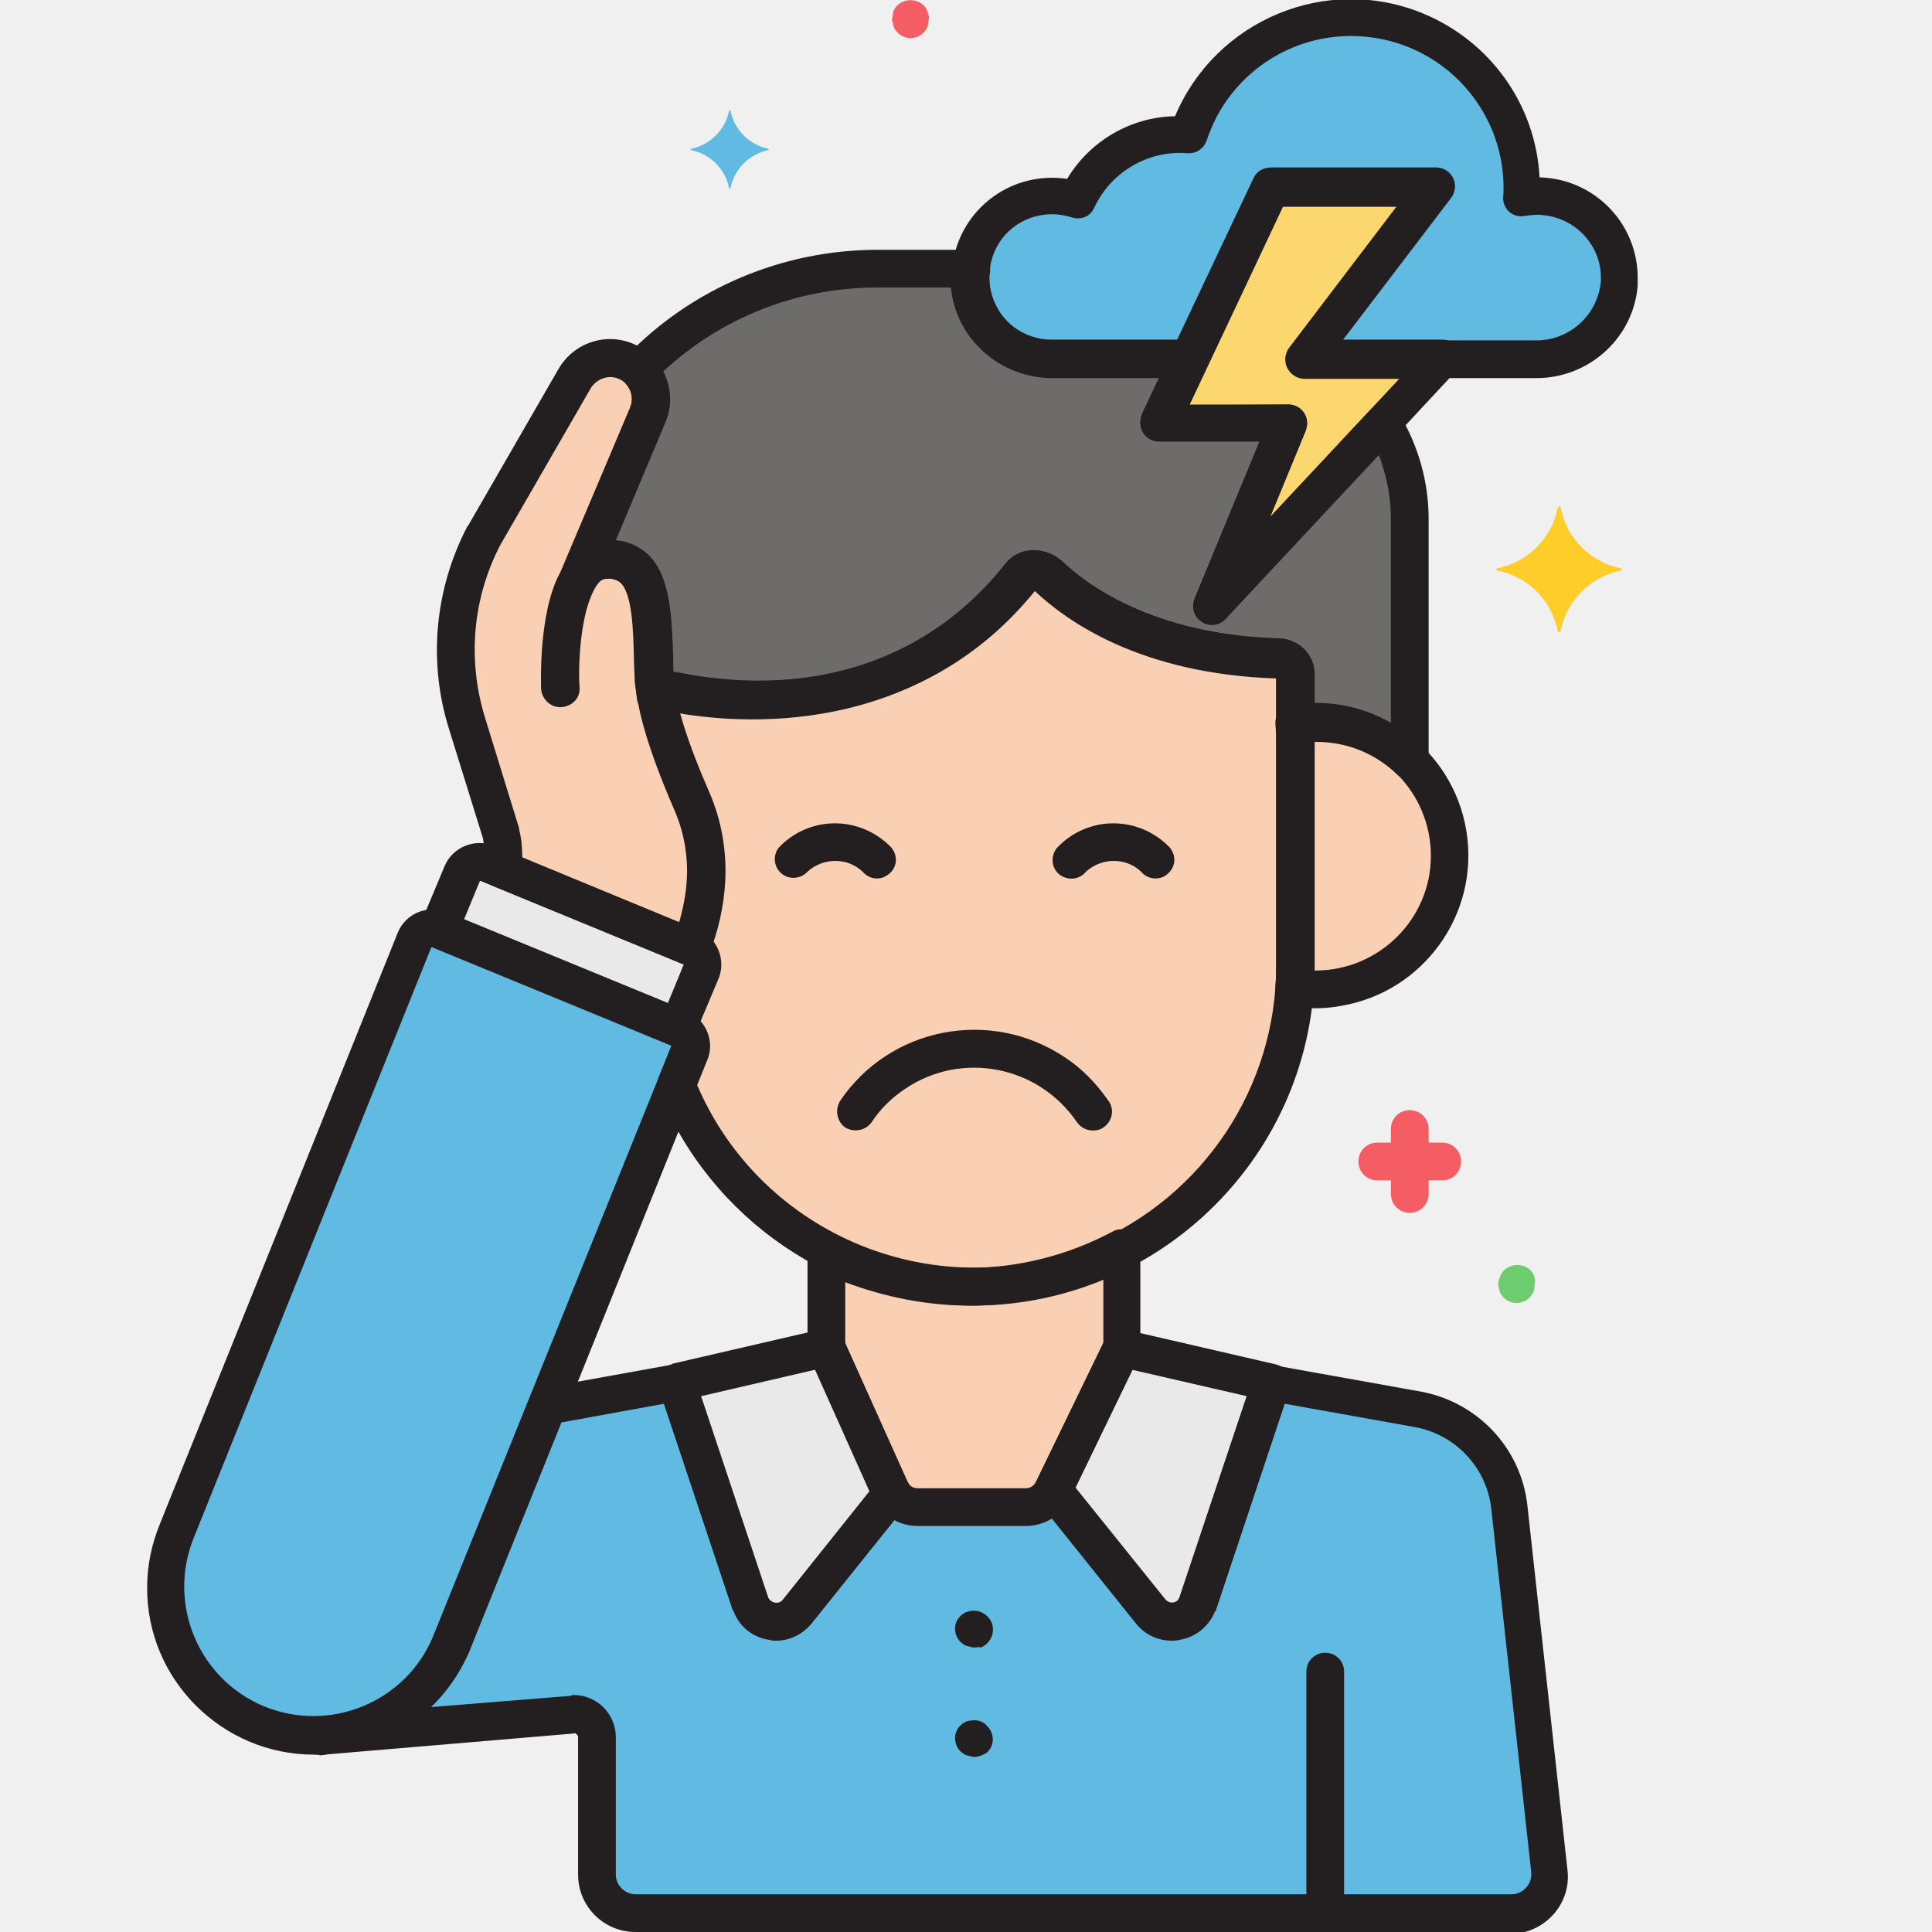
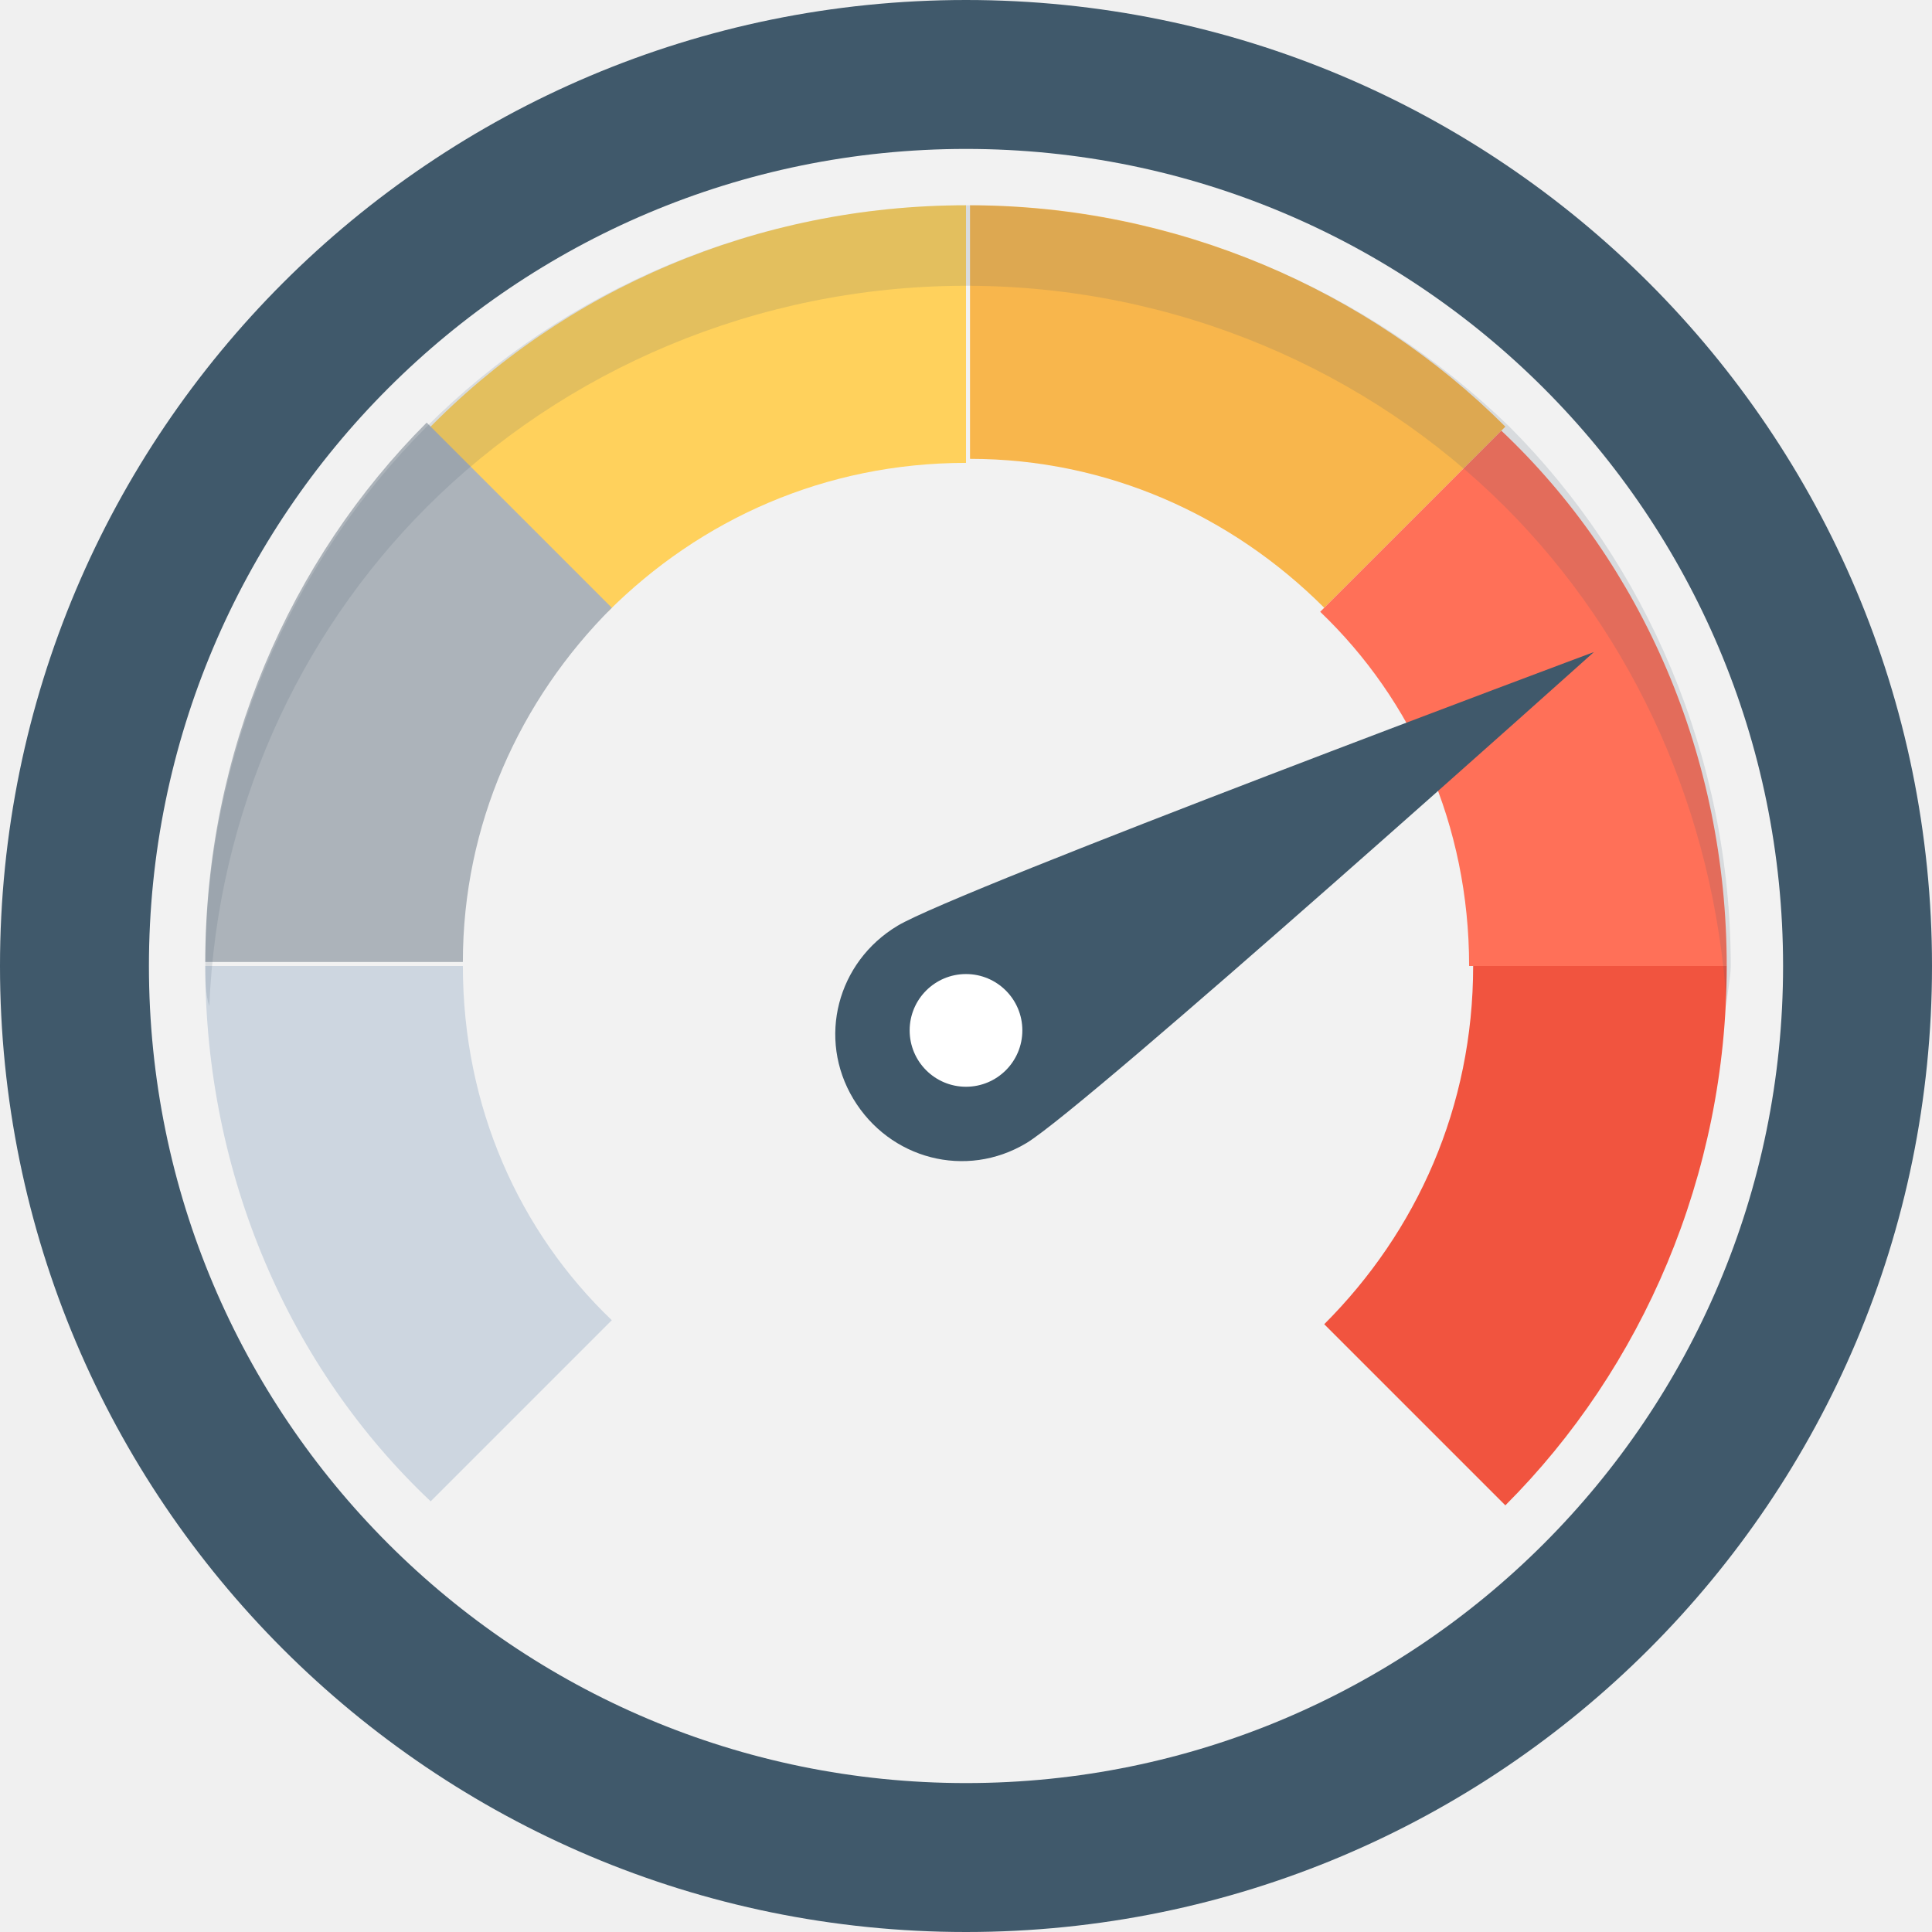
- <svg xmlns="http://www.w3.org/2000/svg" version="1.1" id="Layer_1" x="0px" y="0px" viewBox="0 0 256 256" style="enable-background:new 0 0 256 256;" xml:space="preserve" width="512" height="512">
-   <style type="text/css">
- 	.st0{fill:#FCD770;}
- 	.st1{fill:#60BAE2;}
- 	.st2{fill:#6D6C6B;}
- 	.st3{fill:#E9E9EA;}
- 	.st4{fill:#F9D0B4;}
- 	.st5{fill:#231F20;}
- 	.st6{fill:#F45D64;}
- 	.st7{fill:#6DCC6D;}
- 	.st8{fill:#FFCD29;}
- </style>
-   <g id="Layer_17">
-     <polygon class="st0" points="190.2,24.8 168.5,24.8 153.6,56.1 170.7,56.1 160.6,80.3 191,47.6 172.8,47.6  " />
-     <path class="st1" d="M201.6,26.2c0.7-12.5-8.9-23.2-21.4-23.9c-10.2-0.5-19.5,5.8-22.7,15.5c-6.2-0.5-12.1,3-14.7,8.7   c-5.7-1.8-11.8,1.3-13.6,6.9c-1.8,5.7,1.3,11.8,6.9,13.6c1.1,0.4,2.2,0.5,3.4,0.5h18.2l10.8-22.8h21.8l-17.4,22.8h30.6   c5.8,0.1,10.6-4.2,11.2-9.9c0.5-6-4-11.2-10-11.6C203.6,26,202.6,26,201.6,26.2z" />
-     <path class="st2" d="M183.2,56l-22.6,24.3l10.1-24.2l-17,0l4-8.5h-18.2c-6,0-10.8-4.8-10.8-10.7c0-0.1,0-0.2,0-0.3   c0-0.3,0-0.6,0.1-0.9h-12.4c-11.9,0-23.3,4.9-31.6,13.4c1.5,1.6,2,3.9,1.1,5.9l-9.1,21.6c0.7-1.4,2.1-2.3,3.6-2.4   c6.9-0.3,6,8.8,6.3,16c0,0.7,0.1,1.3,0.2,2c0.5-0.4,1.2-0.5,1.8-0.4c7.8,1.6,30.8,4.4,46.5-15.3c0.8-1,2.2-1.2,3.2-0.4   c0.1,0.1,0.1,0.1,0.2,0.2c3.6,3.5,13,10.6,30.8,11.1c1.2,0,2.2,1,2.2,2.3c0,0.2,0,0.4,0,0.7V96c5.5-0.9,11.1,0.9,15.1,4.8V68.6   C186.8,64.2,185.6,59.8,183.2,56z" />
-     <path class="st3" d="M168.5,183.2l-9.8,29.4c-0.8,1.9-2.9,2.8-4.8,2c-0.6-0.2-1.1-0.6-1.5-1.1l-12.9-16.1l9.1-18.8L168.5,183.2z" />
-     <path class="st3" d="M99.5,212.6c0.8,1.9,2.9,2.8,4.8,2c0.6-0.2,1.1-0.6,1.5-1.1l12.5-15.6c-0.1-0.2-0.2-0.4-0.3-0.6l-8.4-18.7l0,0   l-19.9,4.6l0,0L99.5,212.6z" />
-     <path class="st3" d="M91.6,125.5l-27-11.1c-1.3-0.5-2.7,0.1-3.2,1.3l-3.1,7.4l31.6,13l3.1-7.4C93.4,127.4,92.8,126,91.6,125.5   C91.6,125.5,91.6,125.5,91.6,125.5z" />
-     <path class="st1" d="M34.1,228.5L34.1,228.5c-10-4.1-14.8-15.6-10.7-25.7c0,0,0,0,0,0l31.5-78.3c0.5-1.3,2-1.9,3.2-1.3l31.8,13.1   c1.3,0.5,1.9,2,1.3,3.2l-31.5,78.3C55.6,227.8,44.2,232.6,34.1,228.5C34.1,228.5,34.1,228.5,34.1,228.5z" />
-     <path class="st1" d="M42.1,229.9L42.1,229.9l0.8,0C42.7,229.9,42.4,229.9,42.1,229.9z" />
-     <path class="st1" d="M205.4,247.8l-5.3-48.2c-0.7-6.5-5.6-11.8-12.1-13l-19.5-3.5l-9.8,29.4c-0.8,1.9-2.9,2.8-4.8,2   c-0.6-0.2-1.1-0.6-1.5-1.1l-12.9-16.1l0,0c-0.7,1.4-2.1,2.3-3.7,2.3h-14.3c-1.4,0-2.6-0.7-3.4-1.8l-12.5,15.6   c-1.3,1.6-3.6,1.8-5.1,0.6c-0.5-0.4-0.9-0.9-1.1-1.5l-9.8-29.4l-17.2,3.1l-12.7,31.5c-2.7,6.6-8.8,11.2-15.8,12l31.9-2.7   c1.7-0.1,3.2,1.1,3.3,2.8c0,0.1,0,0.2,0,0.3v18.2c0,2.8,2.3,5.1,5.1,5.1c0,0,0,0,0,0h116.1c2.8,0,5.1-2.3,5.1-5.1   C205.4,248.2,205.4,248,205.4,247.8z" />
-     <path class="st4" d="M91.6,106.1c-2-4.6-4.7-11.5-4.9-16c-0.3-7.2,0.5-16.3-6.3-16c-1.6,0.1-2.9,1-3.6,2.4L85.8,55   c1.2-2.8-0.1-5.9-2.9-7.1c-2.5-1.1-5.5-0.1-6.8,2.3L64.1,71c-4,7.7-4.8,16.6-2.2,24.9l4.5,14.6c0.3,1.6,0.3,3.1,0.1,4.7l25,10.3   c1.1-2.8,1.8-5.7,2-8.7l0,0C93.7,113.1,93.1,109.5,91.6,106.1z" />
-     <path class="st4" d="M174.3,95.6c-0.9,0-1.9,0.1-2.8,0.2c0.1,0.9,0.1,1.9,0.1,2.9V128c0,1,0,1.9-0.1,2.9c9.7,1.6,18.8-5,20.3-14.7   c1.6-9.7-5-18.8-14.7-20.3C176.2,95.6,175.3,95.6,174.3,95.6L174.3,95.6z" />
-     <path class="st4" d="M128.5,170.5L128.5,170.5c-6.6,0-13.1-1.5-19-4.5v12.6l8.4,18.7c0.7,1.5,2.1,2.4,3.7,2.4h14.3   c1.6,0,3-0.9,3.7-2.3l9.1-18.8v-13.3C142.5,168.7,135.5,170.5,128.5,170.5z" />
-     <path class="st4" d="M171.6,89.4c0-1.2-1-2.2-2.2-2.2c-17.7-0.5-27-7.5-30.5-11c-0.9-0.9-2.3-0.9-3.2,0c-0.1,0.1-0.1,0.1-0.2,0.2   C119.9,95.9,97,93.2,89.3,91.5c-0.9-0.2-1.8,0.2-2.3,1c1.1,4.7,2.6,9.3,4.7,13.6c1.5,3.3,2.1,7,1.9,10.6l0,0c-0.2,3-0.9,5.9-2,8.7   h0c1.3,0.5,1.9,2,1.3,3.2l-3.1,7.4l0.1,0c1.3,0.5,1.9,2,1.3,3.2l-1.7,4.2c6.4,16.2,22.1,26.8,39.5,26.9l0,0   c23.4-0.1,42.4-19.1,42.5-42.5V90.1C171.6,89.9,171.6,89.7,171.6,89.4z" />
-     <path class="st5" d="M174.3,133.6c-1.1,0-2.2-0.1-3.2-0.3c-1.3-0.2-2.2-1.3-2.1-2.6c0.1-1,0.1-1.9,0.1-2.7V98.7   c0-0.8,0-1.7-0.1-2.7c-0.1-1.3,0.8-2.4,2.1-2.6c11-1.8,21.4,5.7,23.2,16.7c1.8,11-5.7,21.4-16.7,23.2   C176.5,133.5,175.4,133.6,174.3,133.6L174.3,133.6z M174.1,128.6h0.2c8.4,0,15.3-6.8,15.3-15.2s-6.8-15.3-15.2-15.3   c-0.1,0-0.2,0-0.3,0c0,0.2,0,0.4,0,0.6V128C174.1,128.2,174.1,128.4,174.1,128.6L174.1,128.6z" />
-     <path class="st6" d="M191.1,151.4h-1.8v-1.8c0-1.4-1.1-2.5-2.5-2.5s-2.5,1.1-2.5,2.5v1.8h-1.8c-1.4,0-2.5,1.1-2.5,2.5   s1.1,2.5,2.5,2.5h1.8v1.8c0,1.4,1.1,2.5,2.5,2.5s2.5-1.1,2.5-2.5v-1.8h1.8c1.4,0,2.5-1.1,2.5-2.5S192.5,151.4,191.1,151.4z" />
-     <path class="st6" d="M123,2c0-0.2-0.1-0.3-0.1-0.5c-0.1-0.1-0.1-0.3-0.2-0.4c-0.1-0.1-0.2-0.3-0.3-0.4c-1-0.9-2.5-0.9-3.5,0   c-0.1,0.1-0.2,0.2-0.3,0.4c-0.1,0.1-0.2,0.3-0.2,0.4c-0.1,0.2-0.1,0.3-0.1,0.5c0,0.2-0.1,0.3-0.1,0.5c0,0.2,0,0.3,0.1,0.5   c0,0.2,0.1,0.3,0.1,0.5c0.1,0.2,0.1,0.3,0.2,0.4c0.1,0.1,0.2,0.3,0.3,0.4c1,1,2.5,1,3.5,0c0,0,0,0,0,0c0.1-0.1,0.2-0.2,0.3-0.4   c0.1-0.1,0.2-0.3,0.2-0.4C123,3.3,123,3.1,123,3c0-0.2,0-0.3,0.1-0.5C123.1,2.3,123.1,2.1,123,2z" />
-     <path class="st7" d="M203.4,169.6c0-0.2-0.1-0.3-0.1-0.5c-0.1-0.1-0.1-0.3-0.2-0.4c-0.1-0.1-0.2-0.3-0.3-0.4c-1-0.9-2.5-0.9-3.5,0   c-0.1,0.1-0.2,0.2-0.3,0.4c-0.2,0.3-0.3,0.6-0.4,0.9c-0.1,0.3-0.1,0.7,0,1c0,0.2,0.1,0.3,0.1,0.5c0.1,0.2,0.1,0.3,0.2,0.4   c0.1,0.1,0.2,0.3,0.3,0.4c1,1,2.5,1,3.5,0c0,0,0,0,0,0c0.1-0.1,0.2-0.2,0.3-0.4c0.1-0.1,0.2-0.3,0.2-0.4c0.1-0.1,0.1-0.3,0.1-0.5   C203.4,170.2,203.4,169.9,203.4,169.6z" />
-     <path class="st8" d="M214.8,75.3c-4.1-0.8-7.2-4-8-8c0-0.1-0.1-0.2-0.2-0.2c-0.1,0-0.1,0.1-0.2,0.2c-0.8,4.1-4,7.2-8,8   c-0.1,0-0.2,0.1-0.1,0.2c0,0.1,0.1,0.1,0.1,0.1c4.1,0.8,7.2,4,8,8c0,0.1,0.1,0.2,0.2,0.2c0.1,0,0.1-0.1,0.2-0.2c0.8-4.1,4-7.2,8-8   c0.1,0,0.2-0.1,0.1-0.2C214.9,75.4,214.9,75.4,214.8,75.3z" />
-     <path class="st1" d="M101.8,19.7c-2.5-0.5-4.5-2.5-5-5c0-0.1-0.1-0.1-0.1-0.1c0,0-0.1,0-0.1,0.1c-0.5,2.5-2.5,4.5-5,5   c-0.1,0-0.1,0.1-0.1,0.1c0,0,0,0.1,0.1,0.1c2.5,0.5,4.5,2.5,5,5c0,0.1,0.1,0.1,0.1,0.1c0,0,0.1,0,0.1-0.1c0.5-2.5,2.5-4.5,5-5   C101.9,19.9,101.9,19.9,101.8,19.7C101.9,19.8,101.9,19.7,101.8,19.7z" />
-     <path class="st5" d="M155.3,217.4c-1.9,0-3.6-0.8-4.8-2.3L137.6,199c-0.6-0.8-0.7-1.8-0.3-2.7l9.1-18.8c0.5-1,1.7-1.6,2.8-1.3   l19.9,4.6c1.3,0.3,2.2,1.7,1.9,3c0,0.1,0,0.2-0.1,0.2l-9.8,29.4c0,0.1,0,0.1-0.1,0.1c-0.8,2-2.6,3.5-4.8,3.8   C155.9,217.4,155.6,217.4,155.3,217.4z M142.5,197.1l11.9,14.8c0.4,0.5,1.1,0.6,1.6,0.2c0.1-0.1,0.2-0.3,0.3-0.4l8.9-26.7   l-15.2-3.5L142.5,197.1z" />
-     <path class="st5" d="M102.9,217.4c-0.3,0-0.6,0-0.9-0.1c-2.2-0.3-4-1.7-4.8-3.8c0,0,0-0.1-0.1-0.1L87.3,184   c-0.4-1.3,0.3-2.7,1.6-3.2c0.1,0,0.2,0,0.2-0.1l19.9-4.6c1.2-0.3,2.4,0.3,2.8,1.4l8.4,18.7c0,0.1,0.1,0.1,0.1,0.2   c0.6,0.9,0.5,2.1-0.1,2.9l-12.5,15.6C106.5,216.5,104.7,217.4,102.9,217.4z M101.8,211.7c0.3,0.6,1,0.8,1.5,0.6   c0.2-0.1,0.3-0.2,0.4-0.3l11.5-14.4l-7.2-16.1L92.9,185L101.8,211.7z" />
-     <path class="st5" d="M135.9,202.2h-14.3c-2.6,0-4.9-1.5-6-3.9l-8.4-18.7c-0.1-0.3-0.2-0.7-0.2-1V166c0-1.4,1.1-2.5,2.5-2.5   c0.4,0,0.8,0.1,1.1,0.3c5.5,2.8,11.6,4.2,17.8,4.2c6.6,0,13.2-1.7,19-4.8c1.2-0.7,2.7-0.2,3.4,1c0.2,0.4,0.3,0.8,0.3,1.2v13.3   c0,0.4-0.1,0.8-0.2,1.1l-9.1,18.8C140.7,200.8,138.4,202.2,135.9,202.2z M112,178.1l8.2,18.2c0.3,0.6,0.8,0.9,1.4,0.9h14.3   c0.6,0,1.1-0.3,1.4-0.9l8.9-18.3v-8.7c-5.6,2.4-11.6,3.7-17.7,3.7c-5.6,0-11.2-1.1-16.5-3.1V178.1z" />
-     <path class="st5" d="M41.6,232.5c-12.2,0-22.2-10-22.1-22.2c0-2.9,0.6-5.7,1.7-8.4l31.5-78.3c1-2.5,3.9-3.8,6.5-2.7c0,0,0,0,0,0   l31.8,13.1c2.5,1,3.8,4,2.7,6.5c0,0,0,0,0,0l-31.5,78.3C58.7,227,50.6,232.5,41.6,232.5z M57.2,125.4l-31.5,78.3   c-3.6,8.8,0.6,18.8,9.3,22.4c0,0,0,0,0,0l0,0c8.8,3.6,18.8-0.6,22.4-9.3L89,138.5L57.2,125.4z" />
-     <path class="st5" d="M89.8,138.7c-0.3,0-0.6-0.1-1-0.2l-31.6-13c-1.3-0.5-1.9-2-1.4-3.3l3.1-7.4c1-2.5,4-3.8,6.5-2.7l27,11.1l0,0   c2.5,1,3.8,4,2.7,6.5l-3.1,7.4C91.8,138.1,90.9,138.7,89.8,138.7L89.8,138.7z M61.5,121.8l27,11.1l2.1-5.1l-27-11.1L61.5,121.8z" />
-     <path class="st5" d="M91.6,128c-0.3,0-0.6-0.1-1-0.2l-25-10.3c-1-0.4-1.7-1.5-1.5-2.6c0.2-1.3,0.1-2.5-0.1-3.8l-4.5-14.5   c-2.8-8.9-1.9-18.5,2.4-26.8c0,0,0-0.1,0.1-0.1l12-20.8c2.2-3.8,7-5.1,10.8-2.9c3.5,2,4.9,6.3,3.4,9.9l-6.6,15.7   c1.6,0.1,3.1,0.8,4.2,1.8c3.1,2.9,3.2,8.4,3.4,13.6c0,1,0,1.9,0.1,2.9c0.1,3.1,1.8,8.5,4.7,15.1c1.6,3.7,2.3,7.7,2.1,11.8   c-0.2,3.3-0.9,6.5-2.1,9.5C93.5,127.3,92.6,128,91.6,128L91.6,128z M69.2,113.6l20.8,8.6c0.5-1.8,0.9-3.7,1-5.6   c0.2-3.2-0.4-6.5-1.7-9.4l0,0c-2.2-5.1-4.9-12.1-5.1-16.9c0-1-0.1-2-0.1-3c-0.1-3.8-0.2-8.6-1.8-10.1c-0.5-0.4-1.2-0.6-1.9-0.5   c-0.3,0-0.9,0-1.6,1.3c-0.7,1.2-2.3,1.5-3.4,0.8c-1-0.6-1.5-2-1-3.1L83.5,54c0.6-1.5-0.1-3.2-1.5-3.8c-1.4-0.6-2.9,0-3.7,1.2   L66.3,72.2c-3.7,7.1-4.4,15.3-2,23l4.5,14.6c0,0.1,0,0.1,0,0.2C69.1,111.1,69.2,112.3,69.2,113.6L69.2,113.6z" />
-     <path class="st5" d="M74.2,93.7c-1.3,0-2.4-1.1-2.5-2.4c0-0.4-0.4-9.8,2.4-15.2c0.6-1.2,2.1-1.7,3.4-1.1c1.2,0.6,1.7,2.1,1.1,3.4   c-1.8,3.5-2,10.4-1.8,12.7c0.1,1.4-1,2.5-2.4,2.6L74.2,93.7z" />
-     <path class="st5" d="M42.1,232.5c-1.4,0-2.5-1.1-2.5-2.5c0-1.4,1.1-2.5,2.5-2.5c0.2,0,0.4,0,0.6,0l0.1,0c1.4-0.1,2.6,1,2.7,2.3   c0.1,1.4-0.9,2.5-2.3,2.7l-0.8,0.1C42.2,232.5,42.2,232.5,42.1,232.5z" />
-     <path class="st5" d="M200.3,256H84.2c-4.2,0-7.6-3.4-7.6-7.6v-18.2c0-0.2-0.1-0.3-0.2-0.4c-0.1-0.1-0.3-0.2-0.4-0.1l-31.9,2.7   c-1.4,0.1-2.6-0.9-2.7-2.3c-0.1-1.3,0.9-2.5,2.2-2.7c6.2-0.7,11.5-4.8,13.8-10.5l12.7-31.5c0.3-0.8,1-1.4,1.9-1.5l17.2-3.1   c1.2-0.2,2.4,0.5,2.8,1.7l9.8,29.3c0.3,0.6,1,0.8,1.5,0.6c0.2-0.1,0.3-0.2,0.4-0.3l12.5-15.6c0.9-1.1,2.4-1.2,3.5-0.4   c0.2,0.2,0.4,0.4,0.5,0.6c0.3,0.4,0.8,0.7,1.3,0.7h14.3c0.6,0,1.1-0.3,1.4-0.9c0.6-1.2,2.1-1.8,3.3-1.2c0.3,0.2,0.6,0.4,0.9,0.7   l12.9,16.1c0.4,0.5,1.1,0.6,1.6,0.2c0.1-0.1,0.2-0.3,0.3-0.4l9.8-29.3c0.4-1.2,1.6-1.9,2.8-1.7l19.5,3.5   c7.5,1.4,13.3,7.5,14.1,15.2l5.3,48.2c0.5,4.2-2.6,7.9-6.7,8.4C200.8,256,200.6,256,200.3,256z M76,224.6c3.1,0,5.6,2.5,5.6,5.6   c0,0,0,0,0,0v18.2c0,1.4,1.2,2.6,2.6,2.6c0,0,0,0,0,0h116.1c1.4,0,2.6-1.2,2.6-2.6c0-0.1,0-0.2,0-0.3l0,0l-5.3-48.2   c-0.6-5.4-4.7-9.8-10.1-10.8l-17.3-3.1l-9.1,27.3c0,0.1,0,0.1-0.1,0.1c-1.3,3.2-4.9,4.7-8,3.4c-1-0.4-1.8-1-2.5-1.8l-11.1-13.9   c-1,0.7-2.3,1-3.5,1h-14.3c-1.1,0-2.1-0.3-3-0.8l-10.9,13.6c-2.1,2.7-6,3.1-8.7,0.9c-0.8-0.7-1.5-1.5-1.8-2.5c0,0,0-0.1-0.1-0.1   L88,186l-13.7,2.5l-12.1,30.2c-1.2,2.8-2.9,5.4-5.1,7.5l18.6-1.5C75.7,224.6,75.9,224.6,76,224.6z" />
-     <path class="st5" d="M129.1,218.3c-0.2,0-0.3,0-0.5-0.1c-0.2,0-0.3-0.1-0.5-0.1c-0.2-0.1-0.3-0.1-0.4-0.2c-0.1-0.1-0.3-0.2-0.4-0.3   c-1-1-1-2.6,0-3.5c0.1-0.1,0.2-0.2,0.4-0.3c0.1-0.1,0.3-0.2,0.4-0.2c1.3-0.5,2.7,0.1,3.3,1.4c0.5,1.3-0.1,2.7-1.4,3.3   C129.7,218.2,129.4,218.3,129.1,218.3L129.1,218.3z" />
-     <path class="st5" d="M129.1,232.8c-0.2,0-0.3,0-0.5-0.1c-0.2,0-0.3-0.1-0.5-0.1c-0.2-0.1-0.3-0.1-0.4-0.2c-0.1-0.1-0.3-0.2-0.4-0.3   c-1-1-1-2.6,0-3.5c0.1-0.1,0.2-0.2,0.4-0.3c0.1-0.1,0.3-0.2,0.4-0.2c0.2-0.1,0.3-0.1,0.5-0.1c0.8-0.2,1.7,0.1,2.2,0.7   c1,1,1,2.6,0,3.5C130.4,232.5,129.7,232.8,129.1,232.8L129.1,232.8z" />
-     <path class="st5" d="M129.1,173c-18.4-0.1-34.9-11.4-41.8-28.4c-0.2-0.6-0.2-1.3,0-1.9l1.7-4.2c-1.3-0.5-1.9-2-1.4-3.3l3.1-7.4   c-1.2-0.5-1.8-1.9-1.4-3.2c1-2.5,1.6-5.2,1.8-8c0.2-3.2-0.4-6.5-1.7-9.4c-2.1-4.5-3.7-9.3-4.8-14.2c-0.1-0.6,0-1.3,0.4-1.9   c1.1-1.6,3-2.4,4.9-2c8.3,1.7,29.3,3.8,43.7-14.3c1.6-2.1,4.7-2.4,6.7-0.8c0.1,0.1,0.3,0.2,0.4,0.3c3,2.9,11.8,9.8,28.9,10.3   c2.5,0.1,4.6,2.1,4.6,4.7l0,0c0,0.2,0,0.5,0,0.7V128C174.1,152.8,153.9,172.9,129.1,173z M92.3,143.6c8.6,20.3,32.1,29.8,52.4,21.2   c14.8-6.3,24.4-20.8,24.4-36.8V90.1c0-0.1,0-0.3,0-0.4c-17.8-0.6-27.5-7.4-31.8-11.6c-15.8,19.7-39,17.6-47.4,16.1   c1.1,3.7,2.4,7.4,4,10.9c1.6,3.7,2.3,7.7,2.1,11.8c-0.2,2.6-0.7,5.3-1.5,7.8c1.1,1.4,1.4,3.3,0.7,5l-2.4,5.7c1.1,1.4,1.4,3.3,0.7,5   L92.3,143.6z" />
-     <path class="st5" d="M175.6,256c-1.4,0-2.5-1.1-2.5-2.5v-32c0-1.4,1.1-2.5,2.5-2.5s2.5,1.1,2.5,2.5v32   C178.1,254.9,177,256,175.6,256z" />
-     <path class="st5" d="M144.8,149.8c-0.8,0-1.6-0.4-2.1-1.1c-5.1-7.5-15.3-9.5-22.8-4.4c-1.8,1.2-3.3,2.7-4.4,4.4   c-0.8,1.1-2.3,1.4-3.5,0.7c-1.1-0.8-1.4-2.3-0.7-3.5l0,0c6.6-9.8,19.9-12.4,29.8-5.8c2.3,1.5,4.2,3.5,5.8,5.8   c0.8,1.1,0.5,2.7-0.7,3.5C145.8,149.7,145.3,149.8,144.8,149.8L144.8,149.8z" />
-     <path class="st5" d="M153.1,116.4c-0.7,0-1.4-0.3-1.9-0.9c-2-1.9-5.2-1.9-7.3,0c-0.9,1.1-2.4,1.2-3.5,0.4c-1.1-0.9-1.2-2.4-0.4-3.5   c0,0,0.1-0.1,0.1-0.1c3.9-4.1,10.3-4.3,14.5-0.4c0.1,0.1,0.3,0.3,0.4,0.4c0.9,1.1,0.8,2.6-0.3,3.5   C154.3,116.2,153.7,116.4,153.1,116.4L153.1,116.4z" />
-     <path class="st5" d="M116.2,116.4c-0.7,0-1.4-0.3-1.9-0.9c-2-1.9-5.2-1.9-7.3,0c-0.9,1-2.5,1.1-3.5,0.2c-1-0.9-1.1-2.4-0.3-3.4   c3.9-4.1,10.3-4.3,14.5-0.4c0.1,0.1,0.3,0.3,0.4,0.4c0.9,1.1,0.8,2.6-0.3,3.5C117.3,116.2,116.8,116.4,116.2,116.4L116.2,116.4z" />
-     <path class="st5" d="M160.6,82.8c-1.4,0-2.5-1.1-2.5-2.5c0-0.3,0.1-0.7,0.2-1l8.6-20.8l-13.3,0l0,0c-1.4,0-2.5-1.1-2.5-2.5   c0-0.4,0.1-0.7,0.2-1.1l14.8-31.3c0.4-0.9,1.3-1.4,2.3-1.4h21.8c1.4,0,2.5,1.1,2.5,2.5c0,0.5-0.2,1.1-0.5,1.5l-14.3,18.8h13.2   c1.4,0,2.5,1.1,2.5,2.5c0,0.6-0.2,1.2-0.7,1.7L162.4,82C162,82.5,161.3,82.8,160.6,82.8z M170.7,53.6c1.4,0,2.5,1.1,2.5,2.5   c0,0.3-0.1,0.7-0.2,1l-4.7,11.4l17.1-18.3h-12.5c-1.4,0-2.5-1.1-2.5-2.5c0-0.5,0.2-1.1,0.5-1.5l14.3-18.8H170l-12.4,26.3   L170.7,53.6L170.7,53.6z" />
-     <path class="st5" d="M203.4,50.1h-30.6c-1.4,0-2.5-1.1-2.5-2.5c0-0.5,0.2-1.1,0.5-1.5l14.3-18.8H170l-10.1,21.4   c-0.4,0.9-1.3,1.4-2.3,1.4h-18.2c-7.3,0-13.3-5.9-13.3-13.2c0-0.1,0-0.3,0-0.4c0.1-4.2,2.2-8.1,5.6-10.5c2.8-2,6.3-2.8,9.7-2.3   c3-5,8.4-8.2,14.3-8.3c5.4-12.8,20.1-18.9,32.9-13.6c8.9,3.7,14.9,12.1,15.4,21.7c7.4,0.2,13.2,6.3,13,13.7c0,0.2,0,0.4,0,0.7   C216.4,44.9,210.4,50.2,203.4,50.1z M177.9,45.1h25.5c4.4,0.1,8.2-3.2,8.7-7.6c0.4-4.6-3.1-8.6-7.7-9c-0.8-0.1-1.5,0-2.3,0.1   c-1.4,0.3-2.7-0.6-2.9-2c0-0.2-0.1-0.4,0-0.6c0.6-11.1-7.9-20.6-19.1-21.2c-9.1-0.5-17.4,5.2-20.2,13.8c-0.4,1.1-1.4,1.8-2.6,1.7   c-5.2-0.4-10.1,2.5-12.3,7.2c-0.5,1.2-1.8,1.7-3,1.3c-4.4-1.4-9.1,0.9-10.5,5.3s0.9,9.1,5.3,10.5c0.9,0.3,1.7,0.4,2.6,0.4h16.7   l10.1-21.4c0.4-0.9,1.3-1.4,2.3-1.4h21.8c1.4,0,2.5,1.1,2.5,2.5c0,0.5-0.2,1.1-0.5,1.5L177.9,45.1z" />
-     <path class="st5" d="M186.8,103.3c-0.6,0-1.3-0.3-1.7-0.7c-2.9-2.8-6.7-4.3-10.7-4.3c-0.8,0-1.6,0.1-2.4,0.2   c-1.4,0.2-2.6-0.7-2.9-2.1c0-0.1,0-0.3,0-0.4v-5.7c0-0.1,0-0.3,0-0.4c-17.9-0.6-27.7-7.5-32.1-11.7c-16.6,20.7-41.4,17.5-48.7,16   c-1.1,0.8-2.7,0.5-3.5-0.6c-0.2-0.3-0.4-0.7-0.4-1c-0.1-0.8-0.2-1.5-0.3-2.3c0-1-0.1-2-0.1-3c-0.1-3.8-0.2-8.6-1.8-10.1   c-0.5-0.4-1.2-0.6-1.9-0.5c-0.3,0-0.9,0-1.6,1.3c-0.7,1.2-2.3,1.5-3.4,0.8c-1-0.6-1.4-1.9-1-3.1L83.5,54c0.5-1.1,0.2-2.3-0.6-3.2   c-1-1-1-2.5,0-3.5c8.7-9.1,20.8-14.2,33.4-14.2h12.4c1.4,0,2.5,1.1,2.5,2.5c0,0.1,0,0.2,0,0.3c0,0.3-0.1,0.5-0.1,0.7   c-0.1,2.2,0.8,4.4,2.3,6c1.6,1.6,3.7,2.5,6,2.5h18.2c1.4,0,2.5,1.1,2.5,2.5c0,0.4-0.1,0.7-0.2,1.1l-2.3,4.9l13.1,0l0,0   c1.4,0,2.5,1.1,2.5,2.5c0,0.3-0.1,0.7-0.2,1l-4.7,11.4l13.2-14.1c0.9-1,2.5-1.1,3.5-0.1c0.2,0.2,0.3,0.3,0.4,0.5   c2.5,4.2,3.9,9,3.9,13.9v32.2C189.3,102.2,188.2,103.3,186.8,103.3L186.8,103.3z M174.4,93.3c3.5,0,6.9,0.9,9.9,2.6V68.6   c0-2.8-0.6-5.7-1.6-8.3L162.4,82c-0.9,1-2.5,1.1-3.5,0.1c-0.8-0.7-1-1.8-0.6-2.8l8.6-20.8l-13.3,0l0,0c-1.4,0-2.5-1.1-2.5-2.5   c0-0.4,0.1-0.7,0.2-1.1l2.3-4.9h-14.3c-3.6,0-7.1-1.4-9.6-4c-2.1-2.1-3.4-4.9-3.7-7.9h-9.8c-10.6,0-20.7,4-28.4,11.2   c1,2.1,1.1,4.5,0.2,6.6l-6.6,15.7c1.6,0.1,3.1,0.8,4.2,1.8c3.1,2.9,3.3,8.4,3.4,13.6c0,0.7,0,1.4,0.1,2.1l0.1,0   c8.4,1.8,29.5,3.9,44-14.4c1.6-2.1,4.7-2.4,6.7-0.8c0.1,0.1,0.3,0.2,0.4,0.3c3,3,11.9,9.9,29.1,10.4c2.6,0.1,4.6,2.1,4.6,4.7   c0,0.2,0,0.5,0,0.7v3L174.4,93.3z" />
-   </g>
+ <svg xmlns="http://www.w3.org/2000/svg" version="1.1" id="Layer_1" x="0px" y="0px" viewBox="0 0 512 512" style="enable-background:new 0 0 512 512;" xml:space="preserve">
+   <circle style="fill:#40596B;" cx="256" cy="256" r="256" />
+   <circle style="fill:#F2F2F2;" cx="256" cy="256" r="216.533" />
+   <path style="fill:#FFD15C;" d="M256,54.4v68.267c-37.333,0-70.4,14.933-94.933,39.467l-48-48C149.333,76.8,200.533,54.4,256,54.4z" />
+   <path style="fill:#ACB3BA;" d="M162.133,161.067c-24.533,24.533-39.467,57.6-39.467,93.867H54.4  c0-55.467,22.4-106.667,58.667-142.933L162.133,161.067z" />
+   <path style="fill:#F8B64C;" d="M398.933,113.067l-48,48c-24.533-24.533-57.6-39.467-93.867-39.467V54.4  C311.467,54.4,362.667,76.8,398.933,113.067z" />
+   <path style="fill:#FF7058;" d="M457.6,256h-68.267c0-37.333-14.933-70.4-39.467-93.867l48-48C435.2,149.333,457.6,200.533,457.6,256  z" />
+   <path style="fill:#F1543F;" d="M457.6,256c0,55.467-22.4,106.667-58.667,142.933l-48-48C375.467,326.4,390.4,293.333,390.4,256  L457.6,256L457.6,256z" />
+   <path style="fill:#CDD6E0;" d="M162.133,349.867l-48,48C76.8,362.667,54.4,311.467,54.4,256h68.267  C122.667,293.333,137.6,326.4,162.133,349.867z" />
+   <path style="fill:#40596B;" d="M272,302.933c-16,9.6-36.267,4.267-45.867-11.733s-4.267-36.267,11.733-45.867  c16-9.6,184.533-72.533,184.533-72.533S288,293.333,272,302.933z" />
+   <circle style="fill:#FFFFFF;" cx="256" cy="273.067" r="14.933" />
+   <path style="opacity:0.15;fill:#40596B;enable-background:new    ;" d="M113.067,134.4C149.333,98.133,200.533,75.733,256,75.733  s106.667,22.4,142.933,58.667c34.133,34.133,55.467,81.067,58.667,132.267c0-3.2,1.067-7.467,1.067-10.667  c0-55.467-22.4-106.667-58.667-142.933C362.667,76.8,311.467,54.4,256,54.4s-106.667,22.4-142.933,58.667S54.4,200.533,54.4,256  c0,3.2,0,7.467,1.067,10.667C57.6,215.467,78.933,168.533,113.067,134.4z" />
+   <g>
+ </g>
+   <g>
+ </g>
+   <g>
+ </g>
+   <g>
+ </g>
+   <g>
+ </g>
+   <g>
+ </g>
+   <g>
+ </g>
+   <g>
+ </g>
+   <g>
+ </g>
+   <g>
+ </g>
+   <g>
+ </g>
+   <g>
+ </g>
+   <g>
+ </g>
+   <g>
+ </g>
+   <g>
+ </g>
</svg>
